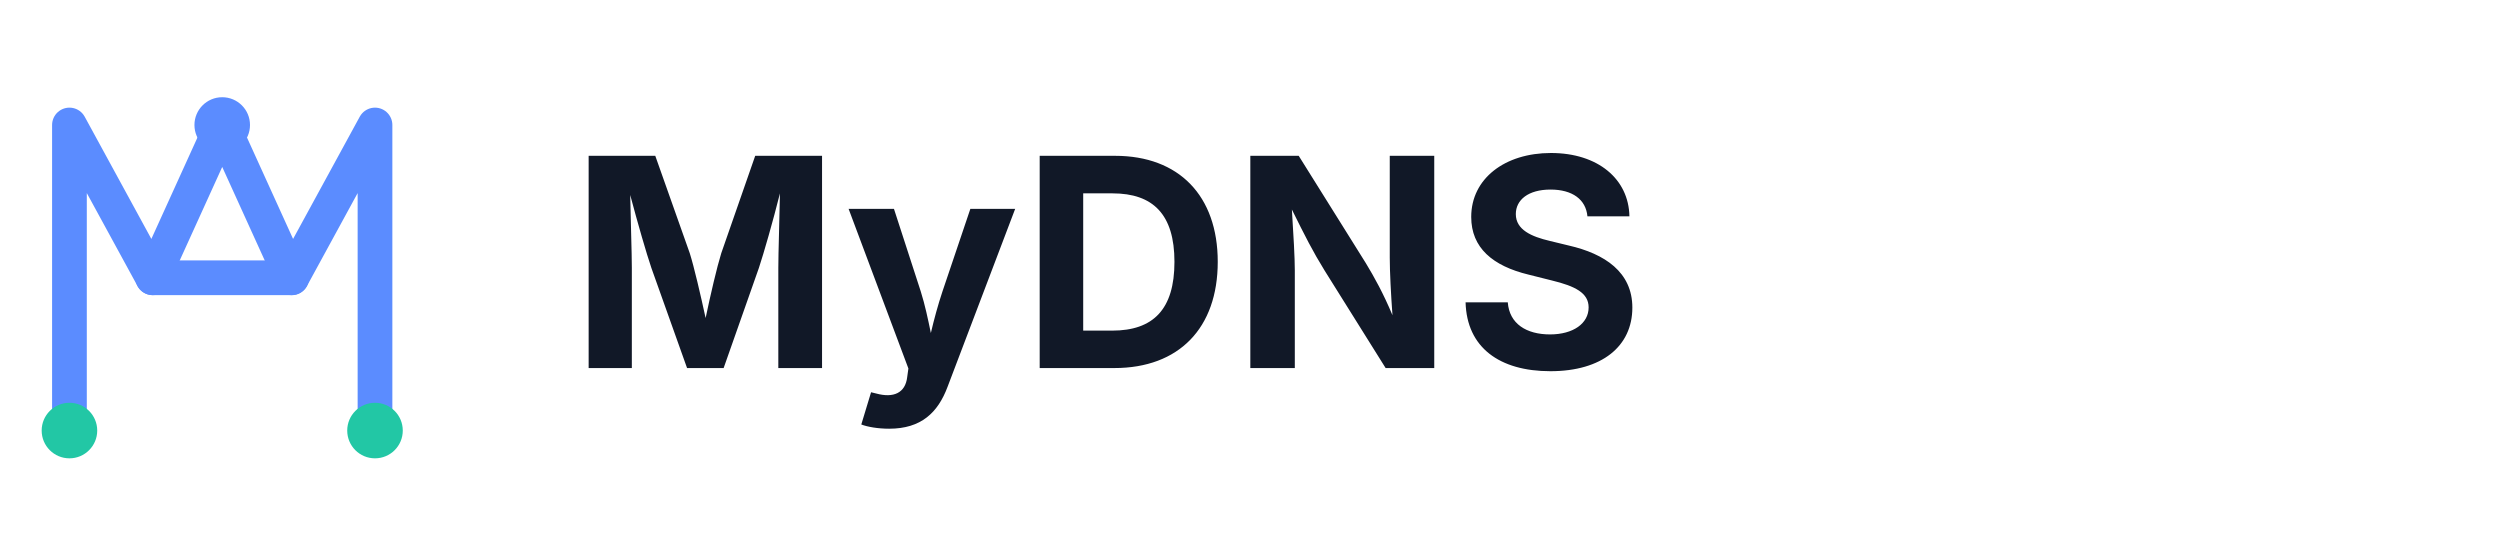
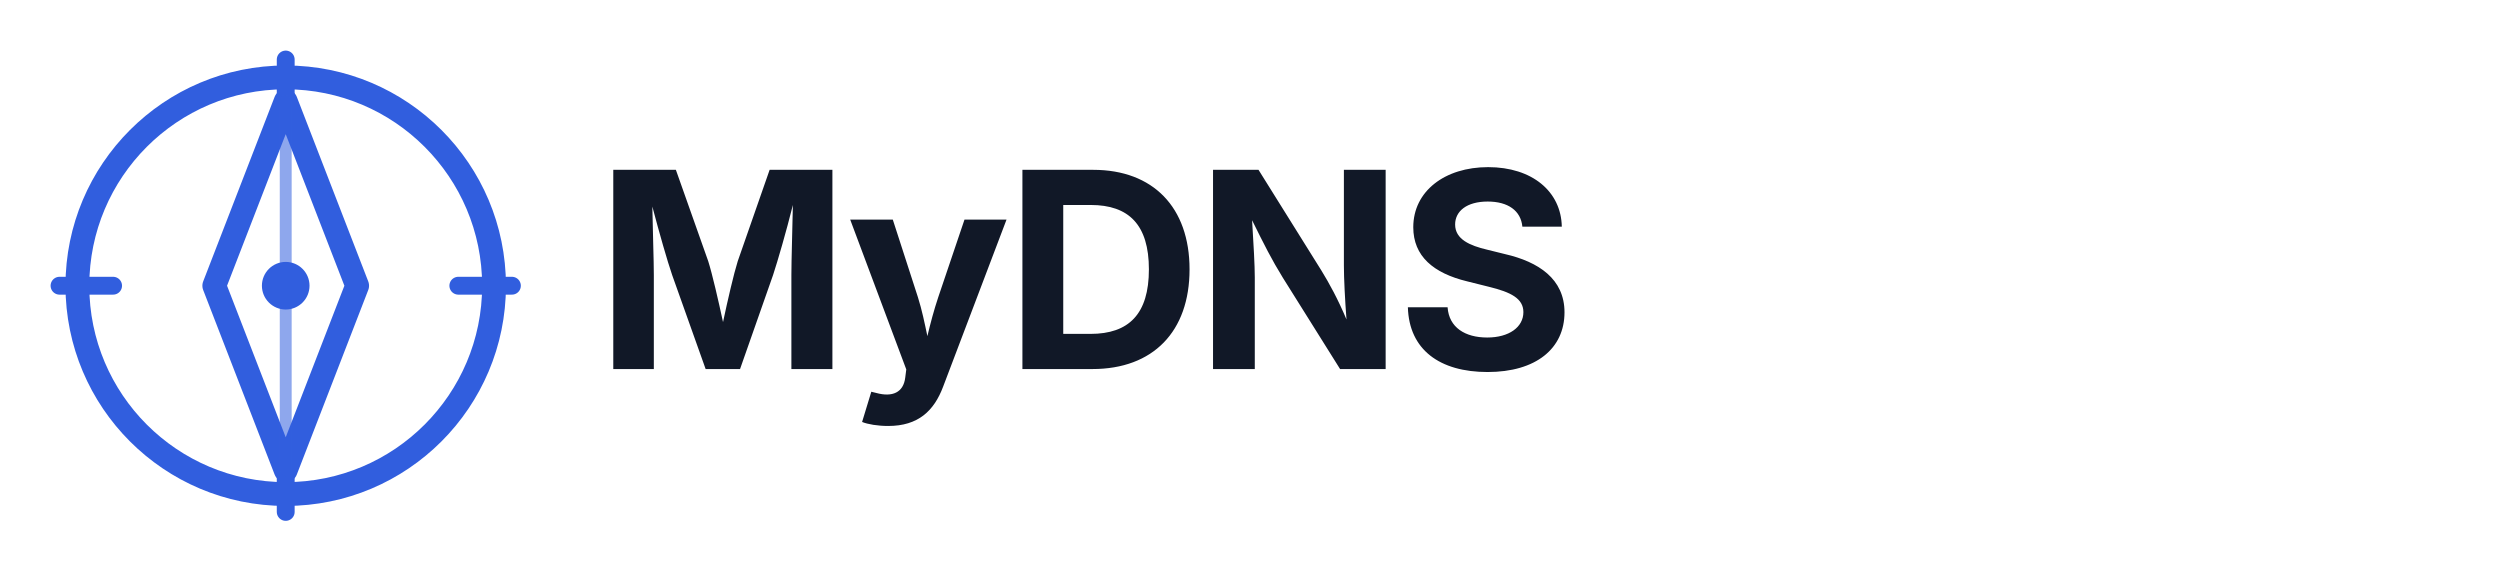
- <svg xmlns="http://www.w3.org/2000/svg" viewBox="0 0 360 80" role="img" aria-labelledby="title desc">
-   <g fill="none" stroke="#5B8CFF" stroke-width="5" stroke-linecap="round" stroke-linejoin="round">
-     <path d="M10 62V18l12 22 10-22 10 22 12-22v44" />
-     <path d="M22 40h20" />
+ <svg xmlns="http://www.w3.org/2000/svg" viewBox="0 0 420 96" role="img" aria-labelledby="title desc">
+   <g transform="translate(8 8)" fill="none" stroke="#315EDE" stroke-linecap="round" stroke-linejoin="round">
+     <circle cx="40" cy="40" r="35" stroke-width="4" />
+     <path d="M40 2v9M40 69v9M2 40h9M69 40h9" stroke-width="3" />
+     <path d="M40 9 52 40 40 71 28 40Z" stroke-width="4" />
+     <path d="M40 9 40 71" stroke-width="2" opacity=".55" />
+     <circle cx="40" cy="40" r="4" fill="#315EDE" stroke-width="0" />
  </g>
-   <circle cx="10" cy="62" r="4" fill="#22C7A5" />
-   <circle cx="32" cy="18" r="4" fill="#5B8CFF" />
-   <circle cx="54" cy="62" r="4" fill="#22C7A5" />
-   <text x="82" y="53" font-family="Inter, Arial, sans-serif" font-size="42" font-weight="700" fill="#111827">MyDNS</text>
+   <text x="100" y="62" font-family="Inter, Arial, sans-serif" font-size="46" font-weight="700" letter-spacing="-1.2" fill="#111827">MyDNS</text>
</svg>
